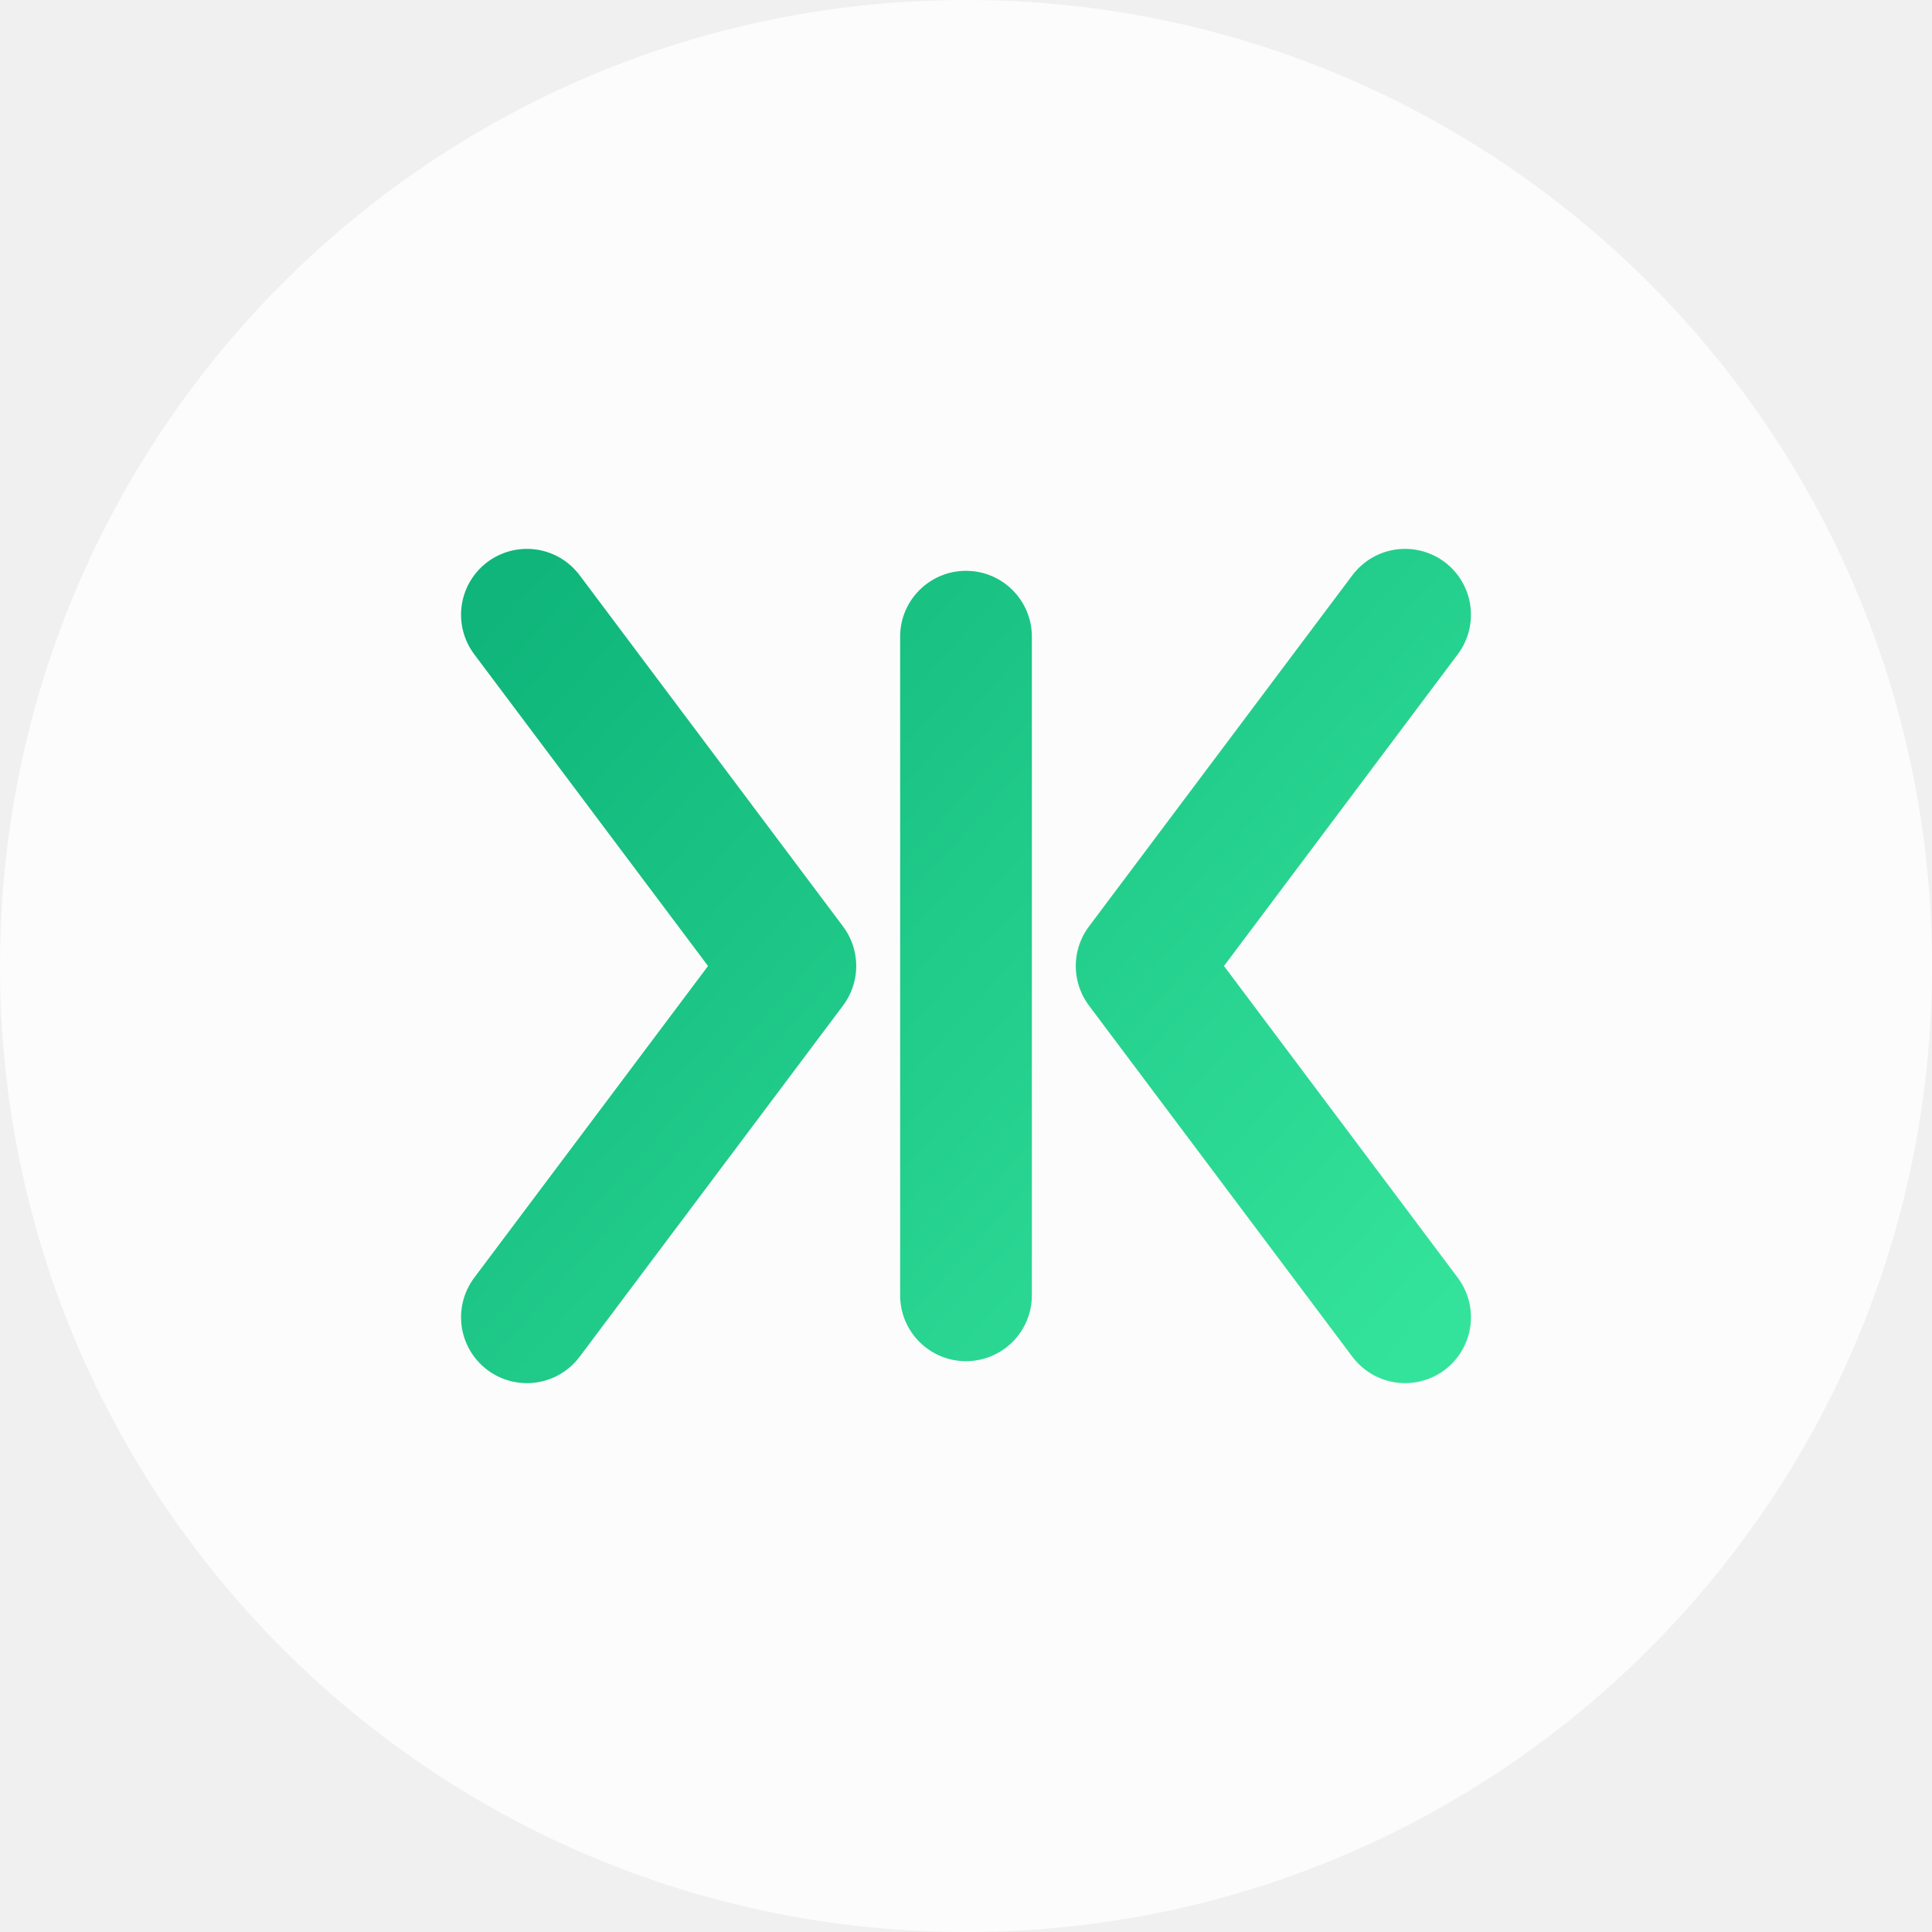
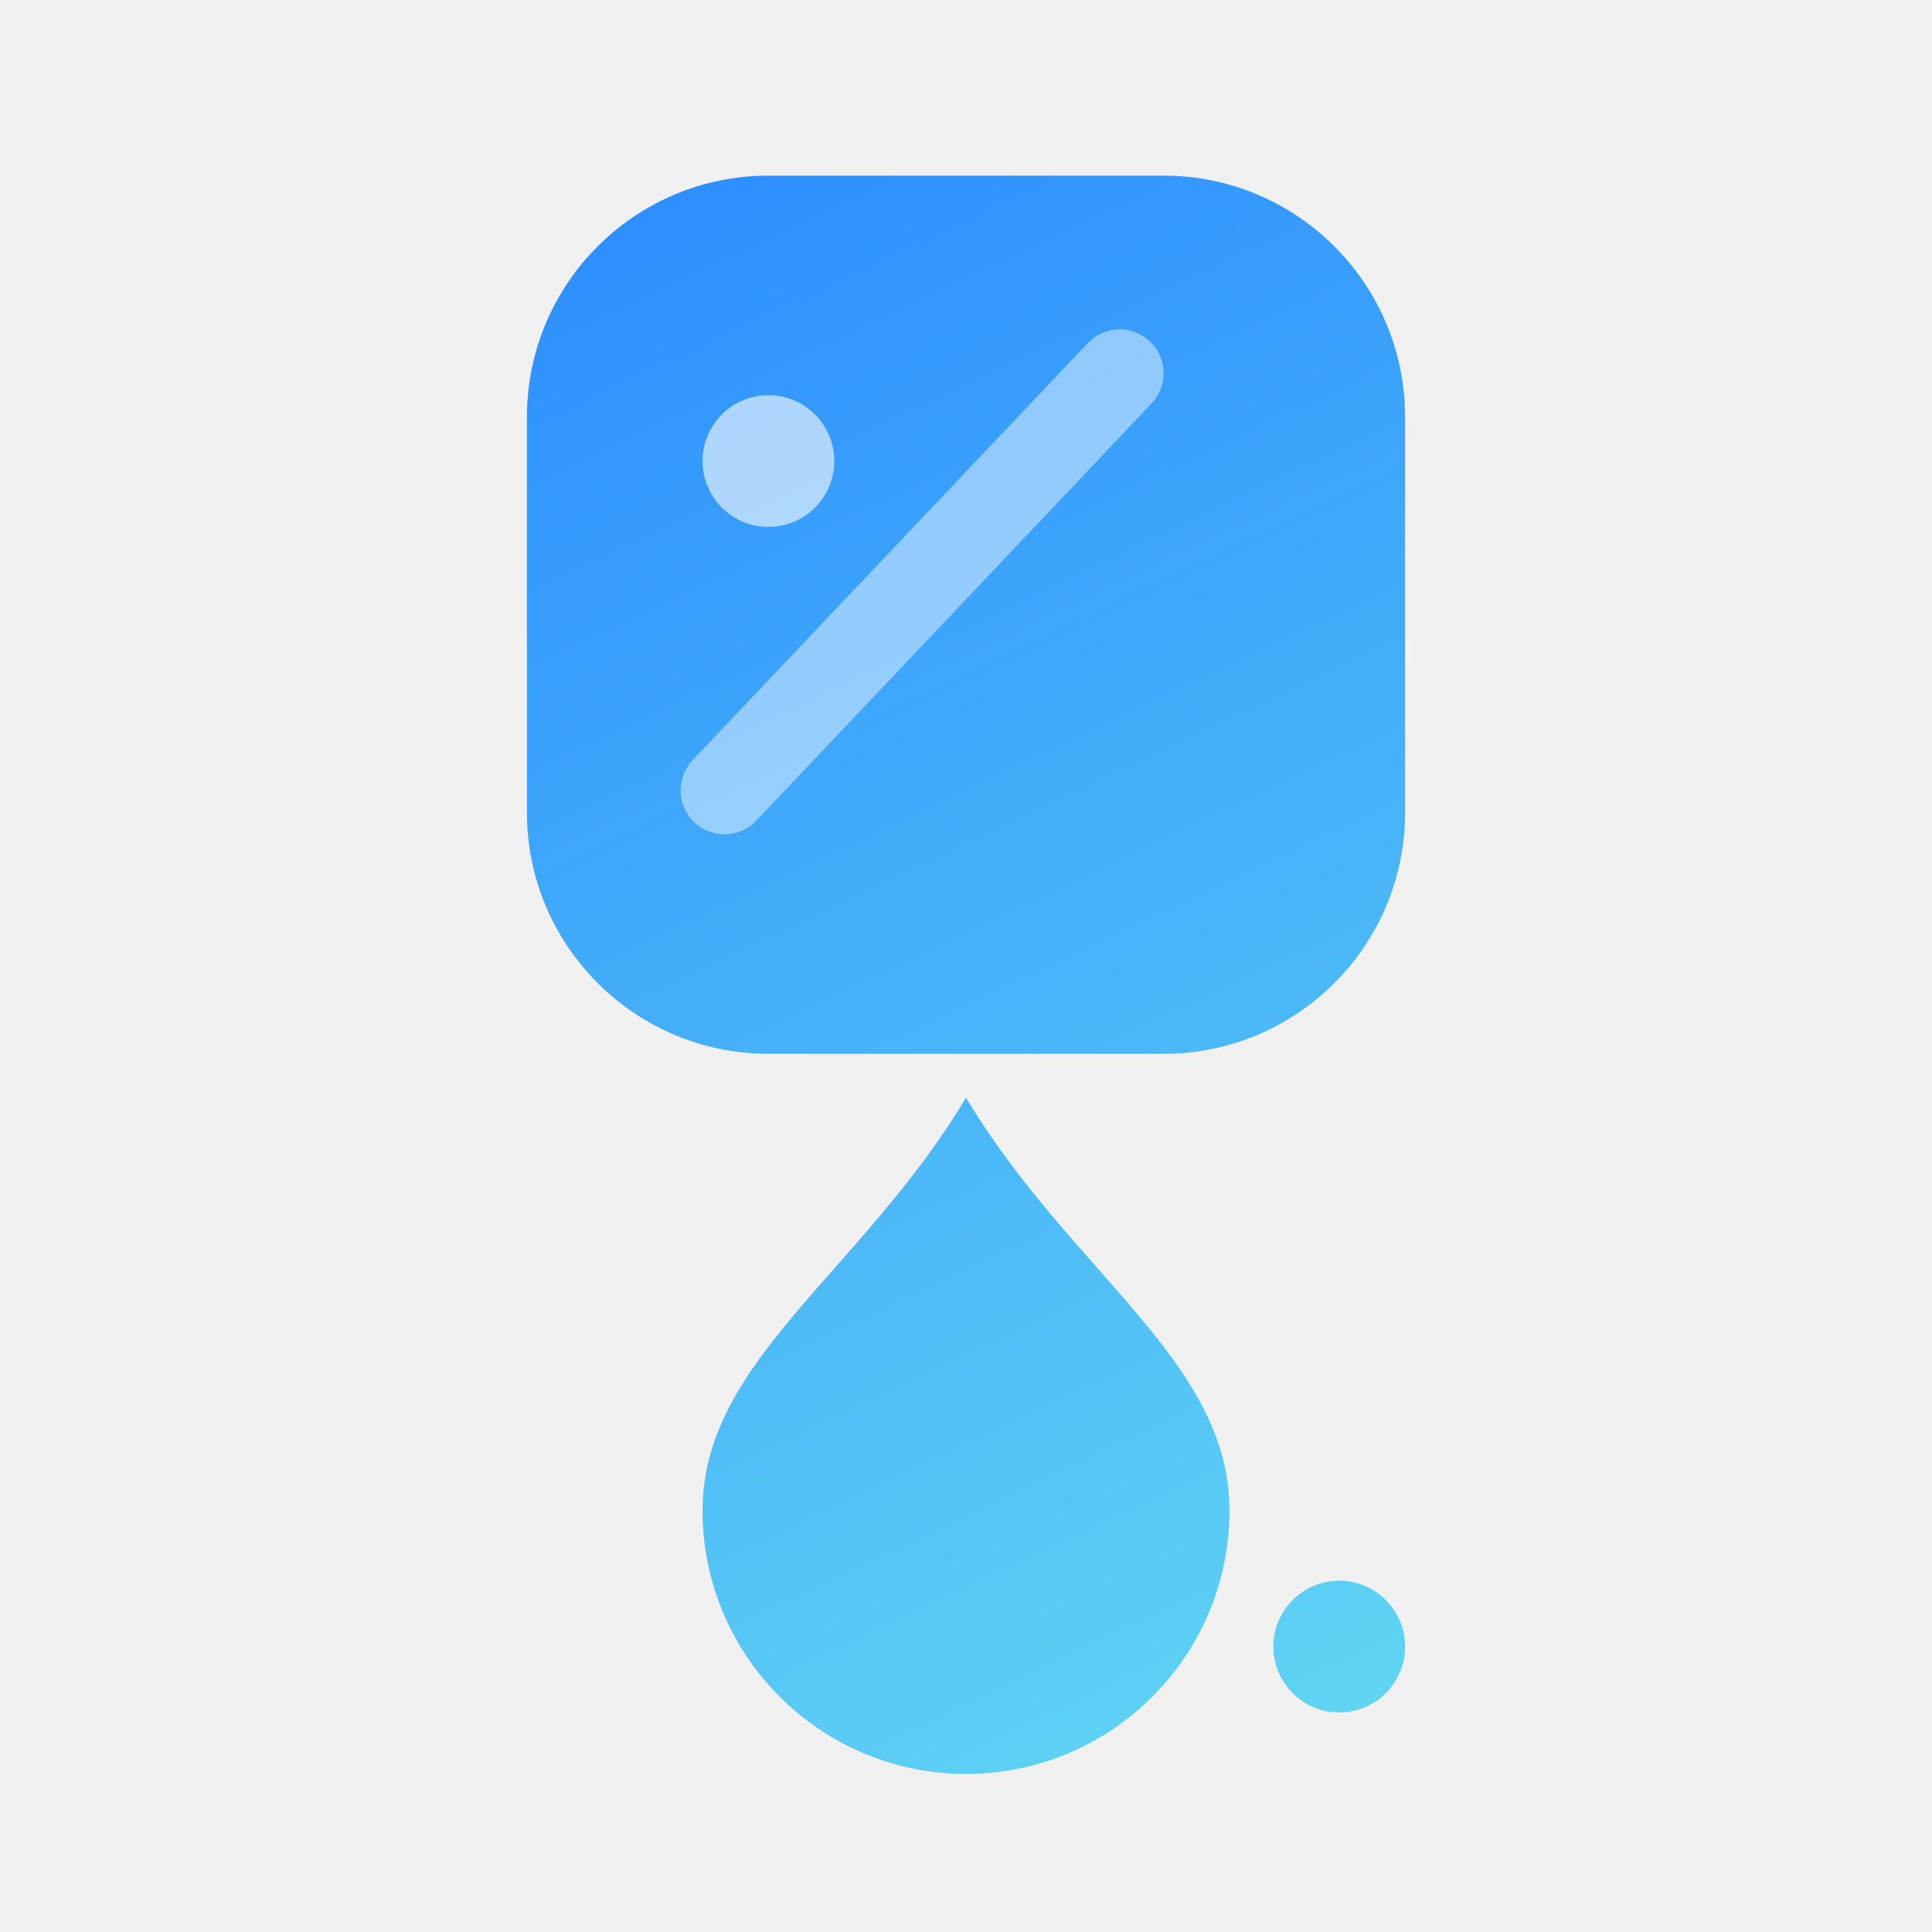
<svg xmlns="http://www.w3.org/2000/svg" width="44" height="44" viewBox="0 0 44 44" fill="none">
  <defs>
-     <linearGradient id="hlGlyph" x1="12" y1="13" x2="32" y2="31" gradientUnits="userSpaceOnUse">
-       <stop stop-color="#0FB57A" />
-       <stop offset="1" stop-color="#34E39B" />
+     <linearGradient id="hlIce6" x1="12" y1="4" x2="30" y2="42" gradientUnits="userSpaceOnUse">
+       <stop stop-color="#2B8CFF" />
+       <stop offset="1" stop-color="#63D8F2" />
    </linearGradient>
  </defs>
-   <rect width="44" height="44" rx="22" fill="#FCFCFC" />
-   <path d="M12 14 L18 22 L12 30" fill="none" stroke="url(#hlGlyph)" stroke-width="3" stroke-linecap="round" stroke-linejoin="round" />
-   <rect x="20.5" y="13" width="3" height="18" rx="1.5" fill="url(#hlGlyph)" />
-   <path d="M32 14 L26 22 L32 30" fill="none" stroke="url(#hlGlyph)" stroke-width="3" stroke-linecap="round" stroke-linejoin="round" />
+   <rect x="12" y="4" width="20" height="20" rx="5.5" fill="url(#hlIce6)" />
+   <path d="M22 25 C 24.4 29, 28 31, 28 34.4 A 6 6 0 1 1 16 34.4 C 16 31, 19.6 29, 22 25 Z" fill="url(#hlIce6)" />
+   <circle cx="30.5" cy="37.5" r="1.5" fill="url(#hlIce6)" />
+   <path d="M16.5 18 L 25.5 8.5" stroke="#FFFFFF" stroke-width="2" stroke-linecap="round" opacity="0.45" />
+   <circle cx="17.5" cy="10.5" r="1.5" fill="#FFFFFF" opacity="0.6" />
</svg>
